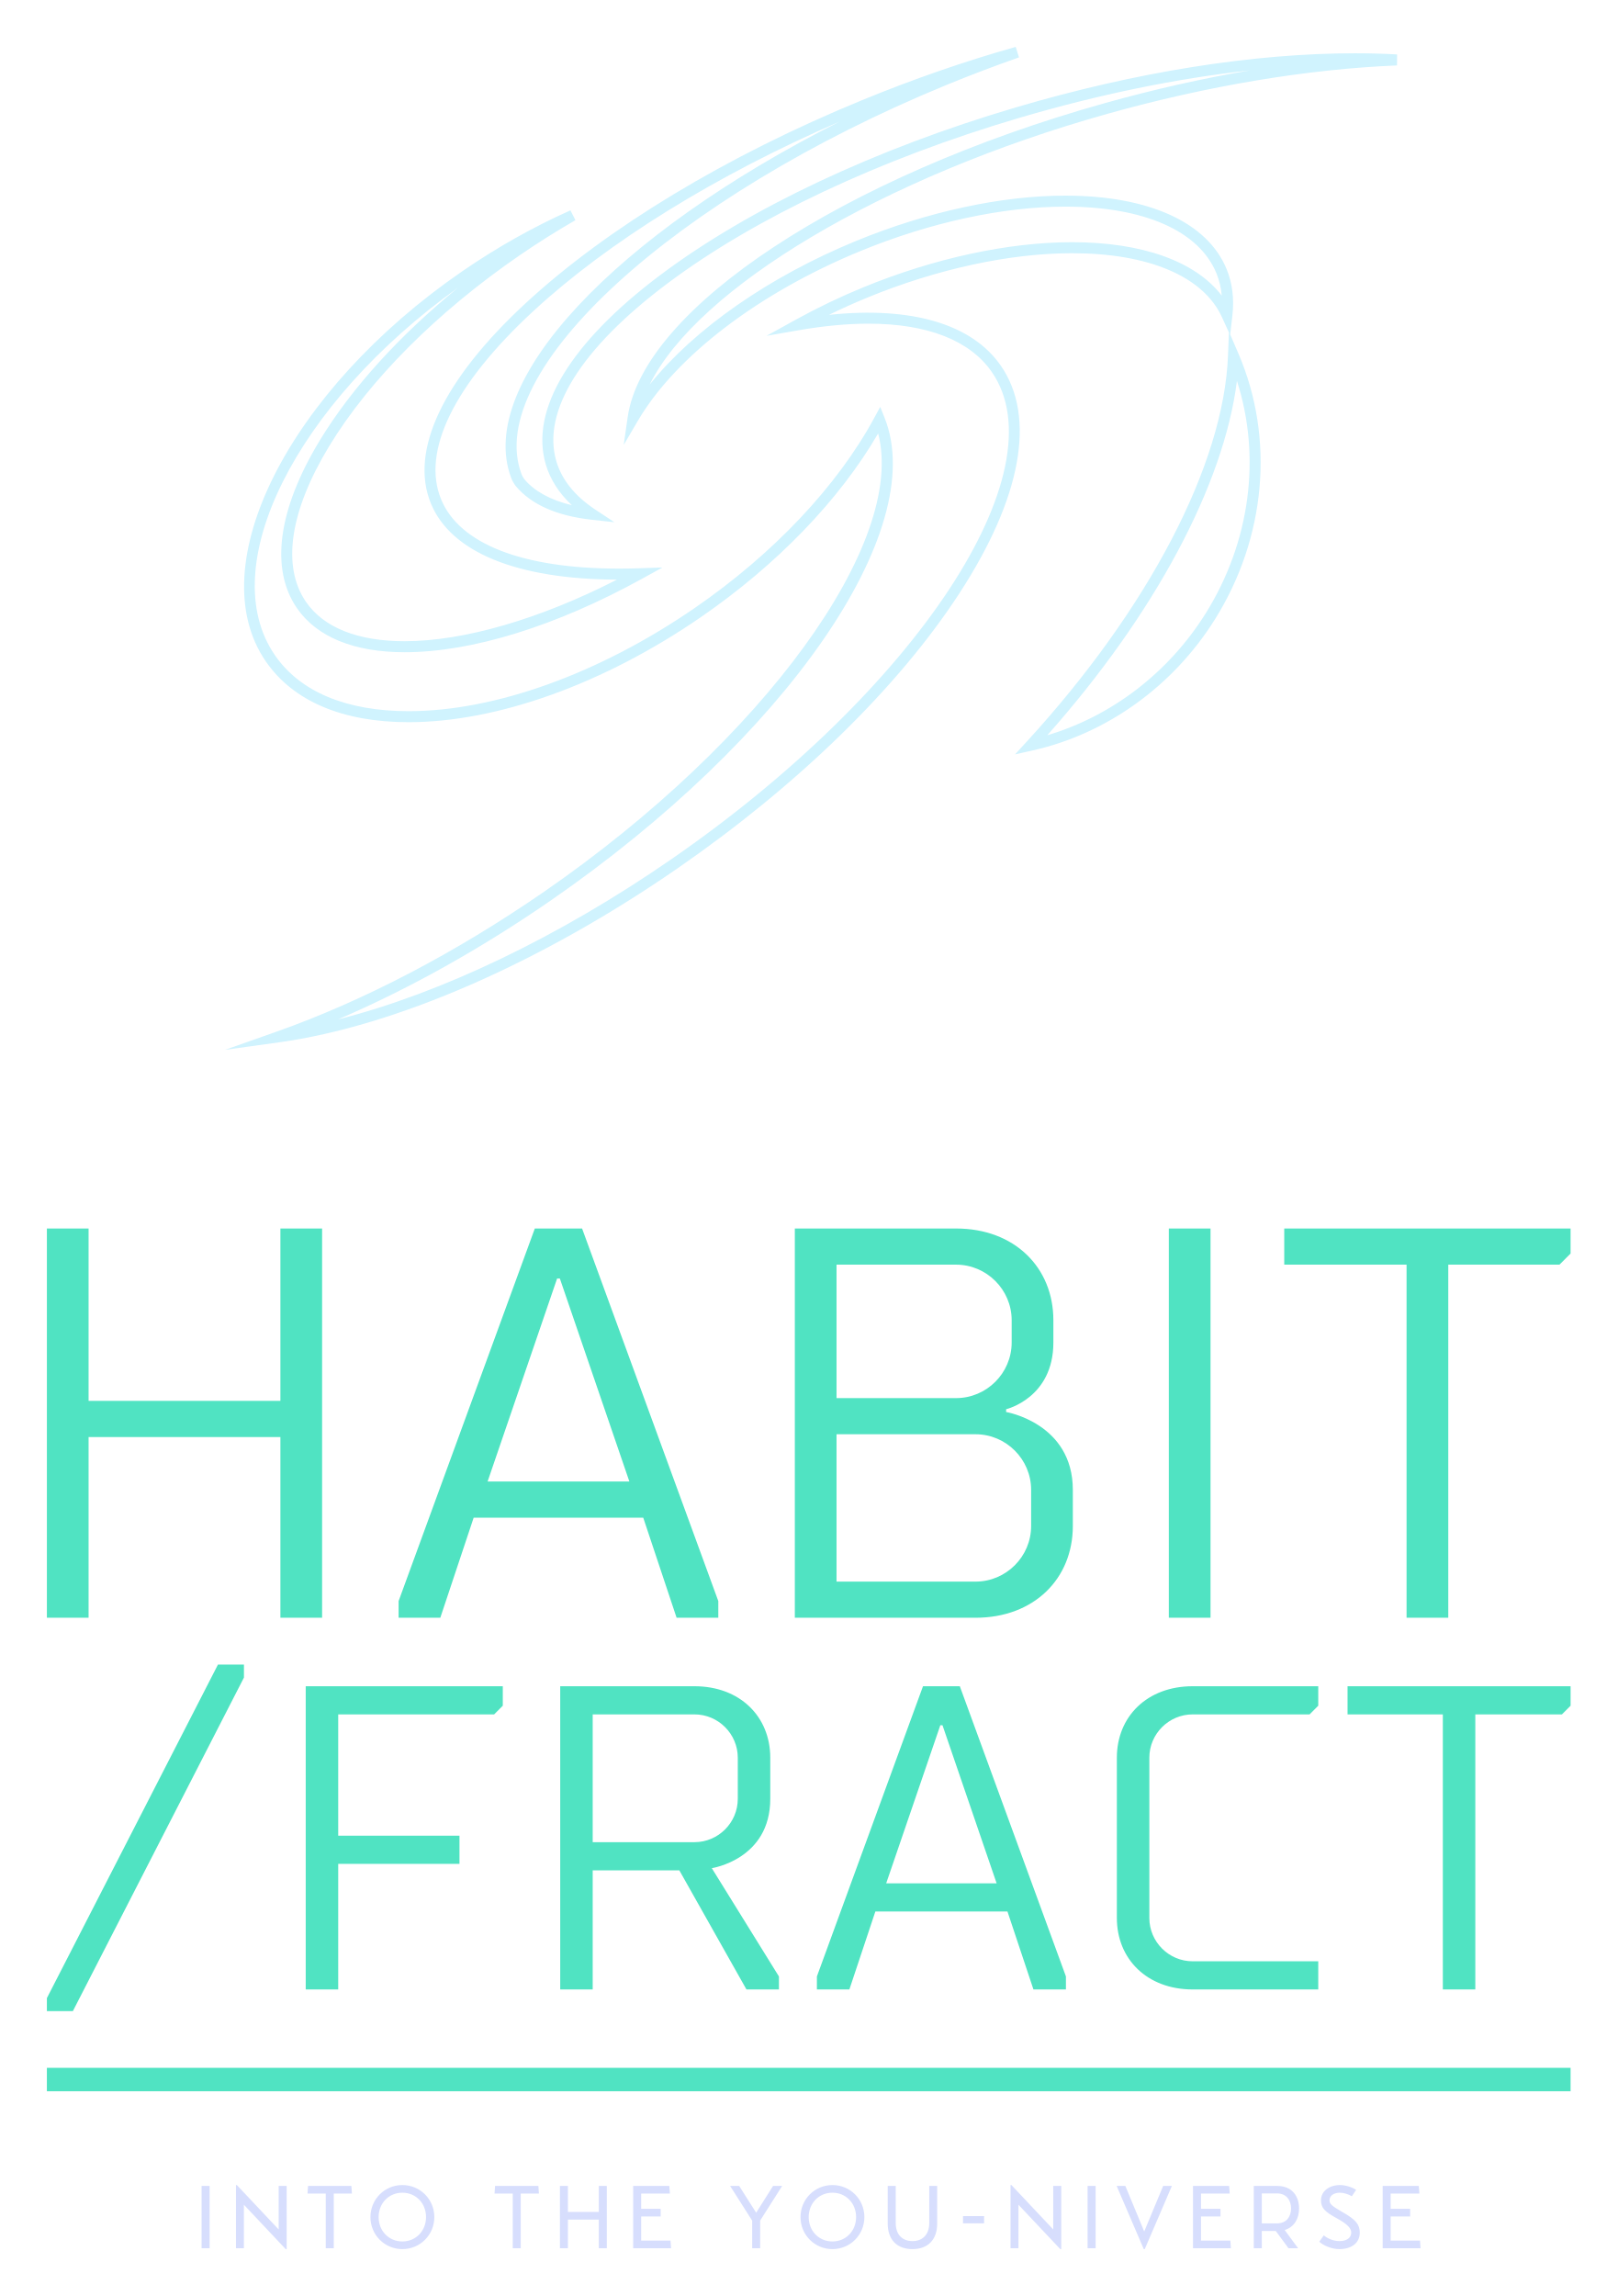
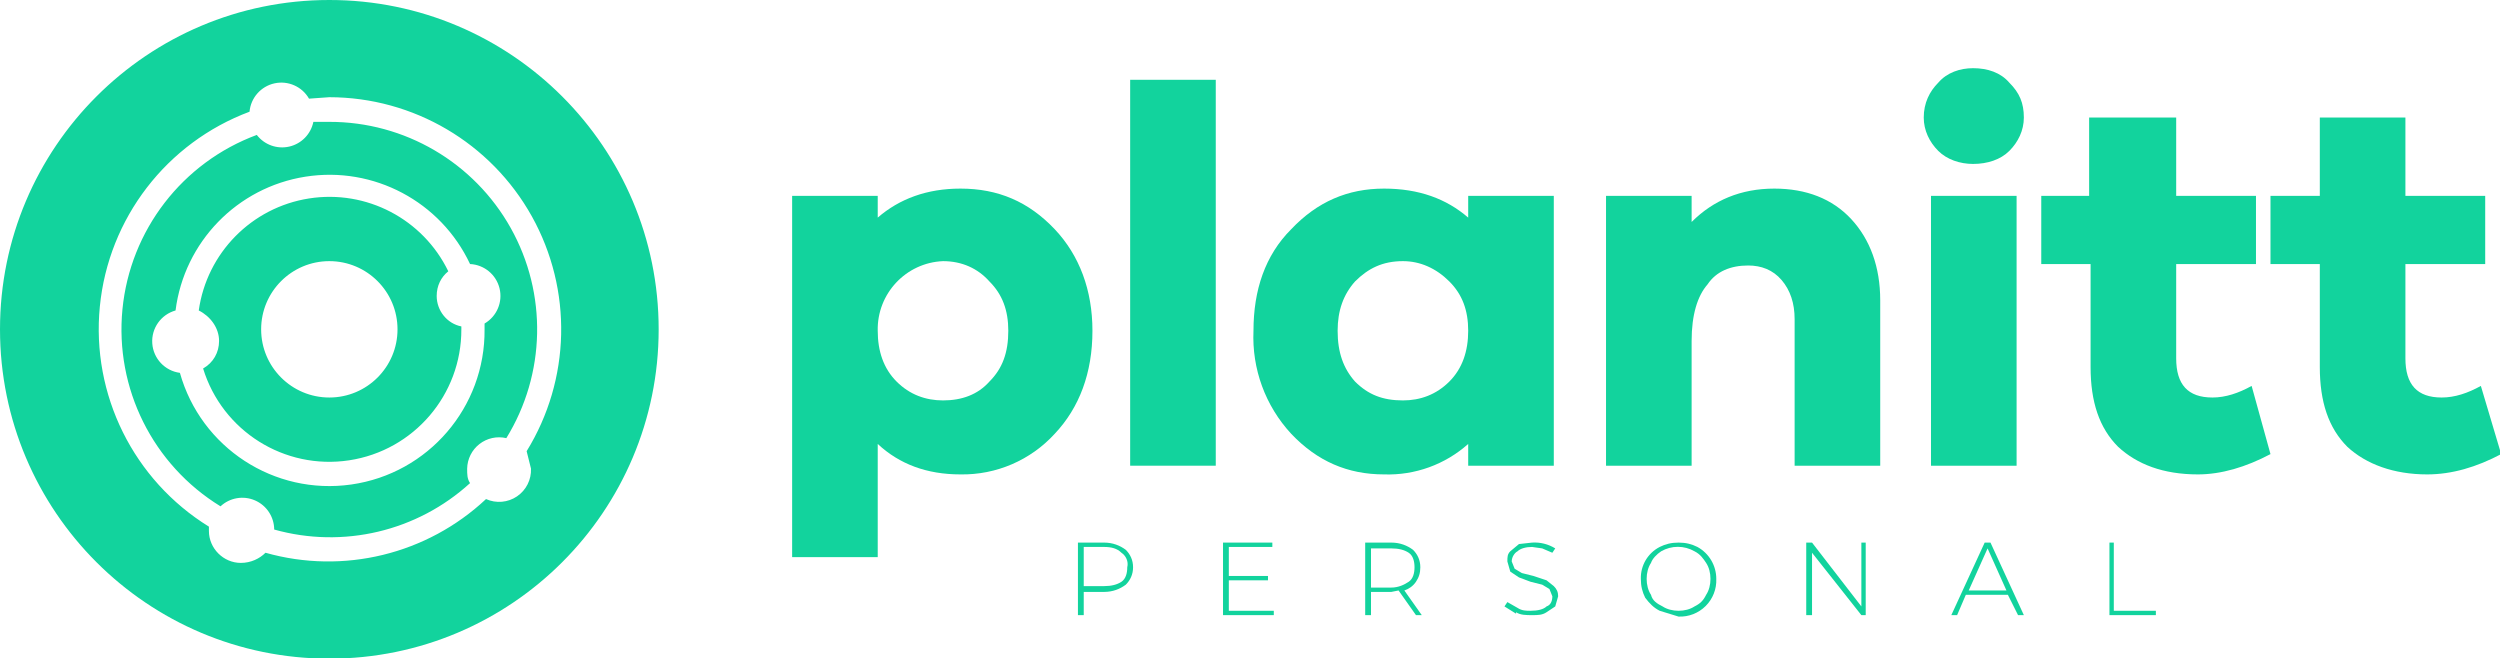
- <svg xmlns="http://www.w3.org/2000/svg" version="1.1" width="2203.714" height="3127.752" viewBox="0 0 2203.714 3127.752">
-   <g transform="scale(6.387578) translate(10, 10)">
-     <defs id="SvgjsDefs5716" />
-     <g id="SvgjsG5717" featureKey="symbolFeature-0" transform="matrix(1.345366,0,0,1.345366,16.49028,-54.47657)" fill="#d0f3fe">
-       <path d="M155.962,51.08c15.815-4.428,31.665-7.072,45.834-7.647l0.015-1.744c-2.136-0.121-4.376-0.183-6.658-0.183  c-16.175,0-34.766,2.963-53.764,8.57c-22.295,6.58-42.312,16.012-56.364,26.558c-14.283,10.72-20.743,21.387-18.189,30.037  c0.708,2.397,2.095,4.564,4.139,6.473c-3.362-0.804-5.94-2.212-7.533-4.119c-0.216-0.308-0.366-0.574-0.456-0.816  c-6.075-16.256,24.159-43.93,67.395-61.689c3.799-1.56,7.664-3.028,11.486-4.364l-0.525-1.664  c-8.054,2.271-16.249,5.111-24.357,8.443c-21.503,8.831-40.448,20.266-53.345,32.197c-13.108,12.127-18.44,23.4-15.013,31.743  c3.173,7.728,13.641,12.008,29.495,12.068c-12.156,6.23-24.269,9.762-33.66,9.762c-7.426,0-12.835-2.157-15.643-6.24  c-3.871-5.63-2.562-14.398,3.686-24.69c6.375-10.5,17.09-21.236,30.172-30.231c2.835-1.95,5.817-3.829,8.862-5.583l-0.792-1.555  c-5.86,2.611-11.614,5.85-17.102,9.623C26.038,95.013,12.043,122.769,22.448,137.9c4.336,6.306,12.163,9.64,22.635,9.64  c14.06,0,30.938-6.06,46.305-16.625c12.091-8.315,22.014-18.605,28.145-29.147c4.504,17.291-18.135,48.595-52.971,72.651  c-13.972,9.647-28.642,17.318-42.424,22.183l-8.15,2.877l8.561-1.188c18.482-2.566,41.489-12.604,63.12-27.541  c19.137-13.216,35.025-28.709,44.738-43.627c9.857-15.142,12.196-27.956,6.586-36.082c-4.565-6.611-14.154-9.455-27.265-8.069  c2.007-0.983,4.042-1.898,6.086-2.738c11.044-4.536,22.573-7.034,32.461-7.034c12.161,0,20.821,3.691,23.76,10.127l1.107,2.426  l-0.146,3.716c-0.674,17.234-12.593,40.086-31.884,61.128l-1.874,2.044l2.707-0.602c11.8-2.622,22.372-10.217,29.004-20.835  c8.078-12.937,9.469-28.654,3.722-42.046l-1.323-3.082l0.347-3.012c0.306-2.649-0.006-5.127-0.925-7.363  c-3.037-7.392-12.353-11.632-25.559-11.632c-10.116,0-21.886,2.546-33.14,7.168c-13.889,5.705-25.69,13.972-32.753,22.769  C90.896,78.711,120.209,61.09,155.962,51.08z M171.469,130.276c-5.858,9.381-14.902,16.308-25.117,19.334  c17.035-19.185,27.992-39.708,30.063-56.167C180.288,105.466,178.53,118.97,171.469,130.276z M79.82,99.197l-0.627,4.391  l2.245-3.825c6.01-10.241,19.206-20.302,35.298-26.912c11.049-4.538,22.583-7.037,32.477-7.037c12.463,0,21.19,3.846,23.944,10.55  c0.46,1.118,0.746,2.309,0.856,3.562c-4.156-5.423-12.583-8.474-23.737-8.474c-10.111,0-21.875,2.545-33.125,7.165  c-3.648,1.498-7.268,3.235-10.757,5.161l-4.559,2.518l5.13-0.893c3.948-0.687,7.664-1.035,11.044-1.035  c9.325,0,16.084,2.65,19.546,7.664c10.865,15.736-11.959,50.404-50.879,77.279c-17.801,12.293-36.514,21.229-52.789,25.349  c11.148-4.779,22.627-11.182,33.667-18.804c37.361-25.801,60.146-58.719,52.999-76.57l-0.693-1.73l-0.886,1.64  c-5.894,10.907-16.042,21.661-28.576,30.28c-15.083,10.37-31.6,16.318-45.315,16.318c-9.871,0-17.201-3.072-21.197-8.884  c-9.647-14.029,3.353-39.864,29.039-58.244c-9.298,7.585-16.907,15.958-21.912,24.202c-6.626,10.914-7.917,20.355-3.632,26.586  c3.148,4.577,9.054,6.996,17.081,6.996c10.652,0,24.036-4.146,37.688-11.673l3.196-1.762l-3.647,0.125  c-1.1,0.037-2.178,0.056-3.236,0.056c-15.289,0-25.311-3.901-28.22-10.986c-3.129-7.619,2.05-18.201,14.584-29.798  c11.898-11.008,29.034-21.6,48.598-30.081c-35.581,17.939-57.759,41.276-52.074,56.488c0.143,0.383,0.36,0.779,0.708,1.268  c2.46,2.95,6.522,4.755,12.075,5.363l3.587,0.393l-3.01-1.989c-3.241-2.142-5.326-4.725-6.198-7.677  c-2.332-7.9,3.905-17.896,17.562-28.146c13.889-10.424,33.709-19.757,55.81-26.28c12.584-3.714,24.982-6.258,36.599-7.538  c-7.543,1.285-15.273,3.025-22.992,5.187C114.113,60.983,82.289,81.927,79.82,99.197z" />
-     </g>
-     <g id="SvgjsG5718" featureKey="nameContainer" transform="matrix(1,0,0,1,0,234)" fill="#50e3c2">
-       <rect y="0" height="1" width="1" opacity="0" />
-       <rect y="197" width="325" height="5" />
-     </g>
-     <g id="SvgjsG5719" featureKey="fiAKjI-0" transform="matrix(5.929575,0,0,5.929575,-11.85915,216.4225)" fill="#50e3c2">
-       <path d="M10.4 6 l1.5 0 l0 14 l-1.5 0 l0 -6.5 l-6.9 0 l0 6.5 l-1.5 0 l0 -14 l1.5 0 l0 6.2 l6.9 0 l0 -6.2 z M17.352 16.4 l-1.2 3.6 l-1.5 0 l0 -0.6 l4.9 -13.4 l1.7 0 l4.9 13.4 l0 0.6 l-1.5 0 l-1.2 -3.6 l-6.1 0 z M22.953 15.1 l-2.5 -7.3 l-0.1 0 l-2.5 7.3 l5.1 0 z M35.405 13.4 l-5 0 l0 5.3 l5 0 c1.1 0 2 -0.9 2 -2 l0 -1.3 c0 -1.1 -0.9 -2 -2 -2 z M36.505 12.5 l0 0.1 s2.4 0.4 2.4 2.8 l0 1.3 c0 1.9 -1.4 3.3 -3.5 3.3 l-6.5 0 l0 -14 l5.8 0 c2.1 0 3.5 1.4 3.5 3.3 l0 0.8 c0 2 -1.7 2.4 -1.7 2.4 z M34.705 7.3 l-4.3 0 l0 4.8 l4.3 0 c1.1 0 2 -0.9 2 -2 l0 -0.8 c0 -1.1 -0.9 -2 -2 -2 z M43.858 20 l-1.5 0 l0 -14 l1.5 0 l0 14 z M52.41 7.3 l0 12.7 l-1.5 0 l0 -12.7 l-4.4 0 l0 -1.3 l10.3 0 l0 0.9 l-0.4 0.4 l-4 0 z" />
-     </g>
-     <g id="SvgjsG5720" featureKey="fiAKjI-1" transform="matrix(4.618937,0,0,4.618937,-1.847575,321.9053)" fill="#50e3c2">
-       <path d="M1.6 21 l-1.2 0 l0 -0.6 l7.9 -15.4 l1.2 0 l0 0.6 z M13.853 20 l-1.5 0 l0 -14 l9.1 0 l0 0.9 l-0.4 0.4 l-7.2 0 l0 5.6 l5.6 0 l0 1.3 l-5.6 0 l0 5.8 z M25.605 20 l-1.5 0 l0 -14 l6.2 0 c2.1 0 3.5 1.4 3.5 3.3 l0 1.9 c0 2.8 -2.7 3.2 -2.7 3.2 l3.1 5 l0 0.6 l-1.5 0 l-3.1 -5.5 l-4 0 l0 5.5 z M30.305 7.3 l-4.7 0 l0 5.9 l4.7 0 c1.1 0 2 -0.9 2 -2 l0 -1.9 c0 -1.1 -0.9 -2 -2 -2 z M38.658 16.4 l-1.2 3.6 l-1.5 0 l0 -0.6 l4.9 -13.4 l1.7 0 l4.9 13.4 l0 0.6 l-1.5 0 l-1.2 -3.6 l-6.1 0 z M44.258 15.1 l-2.5 -7.3 l-0.1 0 l-2.5 7.3 l5.1 0 z M59.11 18.7 l0 1.3 l-5.8 0 c-2.1 0 -3.5 -1.4 -3.5 -3.3 l0 -7.4 c0 -1.9 1.4 -3.3 3.5 -3.3 l5.8 0 l0 0.9 l-0.4 0.4 l-5.4 0 c-1.1 0 -2 0.9 -2 2 l0 7.4 c0 1.1 0.9 2 2 2 l5.8 0 z M66.363 7.3 l0 12.7 l-1.5 0 l0 -12.7 l-4.4 0 l0 -1.3 l10.3 0 l0 0.9 l-0.4 0.4 l-4 0 z" />
-     </g>
-     <g id="SvgjsG5721" featureKey="sloganFeature-0" transform="matrix(0.9487216,0,0,0.9487216,31.38717,450.4974)" fill="#d7defd">
-       <path d="M1.7 20 l0 -14 l1.8 0 l0 14 l-1.8 0 z M19.027 6 l1.8 0 l0 14.2 l-0.22 0 l-9.4 -9.98 l0 9.78 l-1.78 0 l0 -14.2 l0.2 0 l9.4 9.98 l0 -9.78 z M35.494 7.72 l-4.08 0 l0 12.28 l-1.8 0 l0 -12.28 l-4.1 0 l0.12 -1.72 l9.74 0 z M46.841 20.2 c-4 0 -7.18 -3.2 -7.18 -7.2 s3.18 -7.2 7.18 -7.2 s7.18 3.2 7.18 7.2 s-3.18 7.2 -7.18 7.2 z M46.841 18.48 c3.04 0 5.32 -2.38 5.32 -5.48 s-2.28 -5.48 -5.32 -5.48 c-3.06 0 -5.34 2.38 -5.34 5.48 s2.28 5.48 5.34 5.48 z M77.535 7.72 l-4.08 0 l0 12.28 l-1.8 0 l0 -12.28 l-4.1 0 l0.12 -1.72 l9.74 0 z M91.002 6 l1.8 0 l0 14 l-1.8 0 l0 -6.44 l-6.94 0 l0 6.44 l-1.8 0 l0 -14 l1.8 0 l0 5.84 l6.94 0 l0 -5.84 z M107.129 18.28 l0.12 1.72 l-8.52 0 l0 -14 l8.12 0 l0.14 1.72 l-6.46 0 l0 3.42 l4.38 0 l0 1.72 l-4.38 0 l0 5.42 l6.6 0 z M132.223 6 l-4.94 7.78 l0 6.22 l-1.8 0 l0 -6.2 l-4.96 -7.8 l2.04 0 l3.82 6.02 l3.8 -6.02 l2.04 0 z M143.53 20.2 c-4 0 -7.18 -3.2 -7.18 -7.2 s3.18 -7.2 7.18 -7.2 s7.18 3.2 7.18 7.2 s-3.18 7.2 -7.18 7.2 z M143.53 18.48 c3.04 0 5.32 -2.38 5.32 -5.48 s-2.28 -5.48 -5.32 -5.48 c-3.06 0 -5.34 2.38 -5.34 5.48 s2.28 5.48 5.34 5.48 z M155.957 14.46 l0 -8.46 l1.8 0 l0 8.32 c0 2.7 1.56 4.08 3.76 4.08 s3.78 -1.38 3.78 -4.08 l0 -8.32 l1.78 0 l0 8.46 c0 3.64 -2.08 5.74 -5.56 5.74 c-3.46 0 -5.56 -2.1 -5.56 -5.74 z M177.624 12.78 l0 1.62 l-4.74 0 l0 -1.62 l4.74 0 z M193.171 6 l1.8 0 l0 14.2 l-0.22 0 l-9.4 -9.98 l0 9.78 l-1.78 0 l0 -14.2 l0.2 0 l9.4 9.98 l0 -9.78 z M200.898 20 l0 -14 l1.8 0 l0 14 l-1.8 0 z M207.425 6 l1.96 0 l4.24 10.24 l4.26 -10.24 l1.96 0 l-6.1 14.2 l-0.22 0 z M232.992 18.28 l0.12 1.72 l-8.52 0 l0 -14 l8.12 0 l0.14 1.72 l-6.46 0 l0 3.42 l4.38 0 l0 1.72 l-4.38 0 l0 5.42 l6.6 0 z M248.439 11.06 c0 2.26 -1.06 4.2 -3.24 4.84 l3.02 4.1 l-2.16 0 l-2.86 -3.88 l-3.14 0 l0 3.88 l-1.8 0 l0 -14 l5.28 0 c3.3 0 4.9 2.28 4.9 5.06 z M240.059 7.68 l0 6.74 l3.4 0 c2.26 0 3.18 -1.66 3.18 -3.36 s-0.92 -3.38 -3.18 -3.38 l-3.4 0 z M252.986 18.54 c0.88 0.82 2.7 1.66 4.52 1.66 c2.8 0 4.58 -1.44 4.58 -3.7 c0 -1.84 -0.88 -2.92 -3.92 -4.64 c-2.32 -1.34 -2.88 -1.78 -2.88 -2.66 c0 -0.94 0.88 -1.68 2.36 -1.68 c0.86 0 2 0.38 2.66 0.8 l0.96 -1.44 c-0.94 -0.62 -2.42 -1.08 -3.6 -1.08 c-2.58 0 -4.3 1.48 -4.3 3.42 c0 1.72 0.86 2.58 3.5 4.02 c2.34 1.28 3.3 2.22 3.3 3.24 c0 1.2 -1.04 1.92 -2.66 1.92 c-1.4 0 -2.8 -0.66 -3.5 -1.3 z M275.633 18.28 l0.12 1.72 l-8.52 0 l0 -14 l8.12 0 l0.14 1.72 l-6.46 0 l0 3.42 l4.38 0 l0 1.72 l-4.38 0 l0 5.42 l6.6 0 z" />
+ <svg xmlns="http://www.w3.org/2000/svg" xml:space="preserve" id="Слой_1" width="1723.2" height="453.4" x="0" y="0" version="1.1">
+   <style id="style2" type="text/css">
+     .st0{fill:#12d39d}
+   </style>
+   <g id="g44" transform="translate(-98 -313)">
+     <path id="path4" d="M416 539a22 22 0 0 1-9-39 91 91 0 0 0-172 27c8 4 14 12 14 21 0 8-4 15-11 19a91 91 0 0 0 178-27v-2zm-91 48a47 47 0 1 1 0-94 47 47 0 0 1 0 94zm91-48a22 22 0 0 1-9-39 91 91 0 0 0-172 27c8 4 14 12 14 21 0 8-4 15-11 19a91 91 0 0 0 178-27v-2zm-91 48a47 47 0 1 1 0-94 47 47 0 0 1 0 94zm0-190h-11a22 22 0 0 1-39 9 143 143 0 0 0-25 256 22 22 0 0 1 37 16 143 143 0 0 0 135-32c-2-3-2-6-2-10a22 22 0 0 1 27-21 143 143 0 0 0-122-218Zm107 139v4a107 107 0 0 1-210 30 22 22 0 0 1-3-43 107 107 0 0 1 203-32 22 22 0 0 1 10 41zm-33-19c0-7 3-13 8-17a91 91 0 0 0-172 27c8 4 14 12 14 21 0 8-4 15-11 19a91 91 0 0 0 178-27v-2c-10-2-17-11-17-21Zm-74 70a47 47 0 1 1 0-94 47 47 0 0 1 0 94zm91-48a22 22 0 0 1-9-39 91 91 0 0 0-172 27c8 4 14 12 14 21 0 8-4 15-11 19a91 91 0 0 0 178-27v-2zm-91 48a47 47 0 1 1 0-94 47 47 0 0 1 0 94zm91-48a22 22 0 0 1-9-39 91 91 0 0 0-172 27c8 4 14 12 14 21 0 8-4 15-11 19a91 91 0 0 0 178-27v-2zm-91 48a47 47 0 1 1 0-94 47 47 0 0 1 0 94zm0-190h-11a22 22 0 0 1-39 9 143 143 0 0 0-25 256 22 22 0 0 1 37 16 143 143 0 0 0 135-32c-2-3-2-6-2-10a22 22 0 0 1 27-21 143 143 0 0 0-122-218Zm107 139v4a107 107 0 0 1-210 30 22 22 0 0 1-3-43 107 107 0 0 1 203-32 22 22 0 0 1 10 41zm-33-19c0-7 3-13 8-17a91 91 0 0 0-172 27c8 4 14 12 14 21 0 8-4 15-11 19a91 91 0 0 0 178-27v-2c-10-2-17-11-17-21Zm-74 70a47 47 0 1 1 0-94 47 47 0 0 1 0 94zm91-48a22 22 0 0 1-9-39 91 91 0 0 0-172 27c8 4 14 12 14 21 0 8-4 15-11 19a91 91 0 0 0 178-27v-2zm-91 48a47 47 0 1 1 0-94 47 47 0 0 1 0 94zm91-48a22 22 0 0 1-9-39 91 91 0 0 0-172 27c8 4 14 12 14 21 0 8-4 15-11 19a91 91 0 0 0 178-27v-2zm-91 48a47 47 0 1 1 0-94 47 47 0 0 1 0 94zm0-190h-11a22 22 0 0 1-39 9 143 143 0 0 0-25 256 22 22 0 0 1 37 16 143 143 0 0 0 135-32c-2-3-2-6-2-10a22 22 0 0 1 27-21 143 143 0 0 0-122-218Zm107 139v4a107 107 0 0 1-210 30 22 22 0 0 1-3-43 107 107 0 0 1 203-32 22 22 0 0 1 10 41zm-33-19c0-7 3-13 8-17a91 91 0 0 0-172 27c8 4 14 12 14 21 0 8-4 15-11 19a91 91 0 0 0 178-27v-2c-10-2-17-11-17-21Zm-74 70a47 47 0 1 1 0-94 47 47 0 0 1 0 94zm91-48a22 22 0 0 1-9-39 91 91 0 0 0-172 27c8 4 14 12 14 21 0 8-4 15-11 19a91 91 0 0 0 178-27v-2zm-91 48a47 47 0 1 1 0-94 47 47 0 0 1 0 94zm91-48a22 22 0 0 1-9-39 91 91 0 0 0-172 27c8 4 14 12 14 21 0 8-4 15-11 19a91 91 0 0 0 178-27v-2zm-91 48a47 47 0 1 1 0-94 47 47 0 0 1 0 94zm0-190h-11a22 22 0 0 1-39 9 143 143 0 0 0-25 256 22 22 0 0 1 37 16 143 143 0 0 0 135-32c-2-3-2-6-2-10a22 22 0 0 1 27-21 143 143 0 0 0-122-218Zm107 139v4a107 107 0 0 1-210 30 22 22 0 0 1-3-43 107 107 0 0 1 203-32 22 22 0 0 1 10 41zm-33-19c0-7 3-13 8-17a91 91 0 0 0-172 27c8 4 14 12 14 21 0 8-4 15-11 19a91 91 0 0 0 178-27v-2c-10-2-17-11-17-21Zm-74 70a47 47 0 1 1 0-94 47 47 0 0 1 0 94zm91-48a22 22 0 0 1-9-39 91 91 0 0 0-172 27c8 4 14 12 14 21 0 8-4 15-11 19a91 91 0 0 0 178-27v-2zm-91 48a47 47 0 1 1 0-94 47 47 0 0 1 0 94zm91-48a22 22 0 0 1-9-39 91 91 0 0 0-172 27c8 4 14 12 14 21 0 8-4 15-11 19a91 91 0 0 0 178-27v-2zm-91 48a47 47 0 1 1 0-94 47 47 0 0 1 0 94zm0-190h-11a22 22 0 0 1-39 9 143 143 0 0 0-25 256 22 22 0 0 1 37 16 143 143 0 0 0 135-32c-2-3-2-6-2-10a22 22 0 0 1 27-21 143 143 0 0 0-122-218Zm107 139v4a107 107 0 0 1-210 30 22 22 0 0 1-3-43 107 107 0 0 1 203-32 22 22 0 0 1 10 41zm-33-19c0-7 3-13 8-17a91 91 0 0 0-172 27c8 4 14 12 14 21 0 8-4 15-11 19a91 91 0 0 0 178-27v-2c-10-2-17-11-17-21Zm-74 70a47 47 0 1 1 0-94 47 47 0 0 1 0 94zm0-190h-11a22 22 0 0 1-39 9 143 143 0 0 0-25 256 22 22 0 0 1 37 16 143 143 0 0 0 135-32c-2-3-2-6-2-10a22 22 0 0 1 27-21 143 143 0 0 0-122-218Zm107 139v4a107 107 0 0 1-210 30 22 22 0 0 1-3-43 107 107 0 0 1 203-32 22 22 0 0 1 10 41zm-33-19c0-7 3-13 8-17a91 91 0 0 0-172 27c8 4 14 12 14 21 0 8-4 15-11 19a91 91 0 0 0 178-27v-2c-10-2-17-11-17-21Zm-74 70a47 47 0 1 1 0-94 47 47 0 0 1 0 94zm0-274a227 227 0 1 0 0 454 227 227 0 0 0 0-454zm139 323a22 22 0 0 1-31 21 159 159 0 0 1-152 37c-4 4-10 7-17 7-12 0-22-10-22-22v-3a160 160 0 0 1 28-286 22 22 0 0 1 41-9l14-1a160 160 0 0 1 136 244l3 12zM325 397h-11a22 22 0 0 1-39 9 143 143 0 0 0-25 256 22 22 0 0 1 37 16 143 143 0 0 0 135-32c-2-3-2-6-2-10a22 22 0 0 1 27-21 143 143 0 0 0-122-218Zm107 139v4a107 107 0 0 1-210 30 22 22 0 0 1-3-43 107 107 0 0 1 203-32 22 22 0 0 1 10 41zm-33-19c0-7 3-13 8-17a91 91 0 0 0-172 27c8 4 14 12 14 21 0 8-4 15-11 19a91 91 0 0 0 178-27v-2c-10-2-17-11-17-21Zm-74 70a47 47 0 1 1 0-94 47 47 0 0 1 0 94zm91-48a22 22 0 0 1-9-39 91 91 0 0 0-172 27c8 4 14 12 14 21 0 8-4 15-11 19a91 91 0 0 0 178-27v-2zm-91 48a47 47 0 1 1 0-94 47 47 0 0 1 0 94zm91-48a22 22 0 0 1-9-39 91 91 0 0 0-172 27c8 4 14 12 14 21 0 8-4 15-11 19a91 91 0 0 0 178-27v-2zm-91 48a47 47 0 1 1 0-94 47 47 0 0 1 0 94zm0-190h-11a22 22 0 0 1-39 9 143 143 0 0 0-25 256 22 22 0 0 1 37 16 143 143 0 0 0 135-32c-2-3-2-6-2-10a22 22 0 0 1 27-21 143 143 0 0 0-122-218Zm107 139v4a107 107 0 0 1-210 30 22 22 0 0 1-3-43 107 107 0 0 1 203-32 22 22 0 0 1 10 41zm-33-19c0-7 3-13 8-17a91 91 0 0 0-172 27c8 4 14 12 14 21 0 8-4 15-11 19a91 91 0 0 0 178-27v-2c-10-2-17-11-17-21Zm-74 70a47 47 0 1 1 0-94 47 47 0 0 1 0 94zm91-48a22 22 0 0 1-9-39 91 91 0 0 0-172 27c8 4 14 12 14 21 0 8-4 15-11 19a91 91 0 0 0 178-27v-2zm-91 48a47 47 0 1 1 0-94 47 47 0 0 1 0 94zm91-48a22 22 0 0 1-9-39 91 91 0 0 0-172 27c8 4 14 12 14 21 0 8-4 15-11 19a91 91 0 0 0 178-27v-2zm-91 48a47 47 0 1 1 0-94 47 47 0 0 1 0 94zm0-190h-11a22 22 0 0 1-39 9 143 143 0 0 0-25 256 22 22 0 0 1 37 16 143 143 0 0 0 135-32c-2-3-2-6-2-10a22 22 0 0 1 27-21 143 143 0 0 0-122-218Zm107 139v4a107 107 0 0 1-210 30 22 22 0 0 1-3-43 107 107 0 0 1 203-32 22 22 0 0 1 10 41zm-33-19c0-7 3-13 8-17a91 91 0 0 0-172 27c8 4 14 12 14 21 0 8-4 15-11 19a91 91 0 0 0 178-27v-2c-10-2-17-11-17-21Zm-74 70a47 47 0 1 1 0-94 47 47 0 0 1 0 94zm91-48a22 22 0 0 1-9-39 91 91 0 0 0-172 27c8 4 14 12 14 21 0 8-4 15-11 19a91 91 0 0 0 178-27v-2zm-91 48a47 47 0 1 1 0-94 47 47 0 0 1 0 94zm91-48a22 22 0 0 1-9-39 91 91 0 0 0-172 27c8 4 14 12 14 21 0 8-4 15-11 19a91 91 0 0 0 178-27v-2zm-91 48a47 47 0 1 1 0-94 47 47 0 0 1 0 94zm0-190h-11a22 22 0 0 1-39 9 143 143 0 0 0-25 256 22 22 0 0 1 37 16 143 143 0 0 0 135-32c-2-3-2-6-2-10a22 22 0 0 1 27-21 143 143 0 0 0-122-218Zm107 139v4a107 107 0 0 1-210 30 22 22 0 0 1-3-43 107 107 0 0 1 203-32 22 22 0 0 1 10 41zm-33-19c0-7 3-13 8-17a91 91 0 0 0-172 27c8 4 14 12 14 21 0 8-4 15-11 19a91 91 0 0 0 178-27v-2c-10-2-17-11-17-21Zm-74 70a47 47 0 1 1 0-94 47 47 0 0 1 0 94zm91-48a22 22 0 0 1-9-39 91 91 0 0 0-172 27c8 4 14 12 14 21 0 8-4 15-11 19a91 91 0 0 0 178-27v-2zm-91 48a47 47 0 1 1 0-94 47 47 0 0 1 0 94zm91-48a22 22 0 0 1-9-39 91 91 0 0 0-172 27c8 4 14 12 14 21 0 8-4 15-11 19a91 91 0 0 0 178-27v-2zm-91 48a47 47 0 1 1 0-94 47 47 0 0 1 0 94zm0-190h-11a22 22 0 0 1-39 9 143 143 0 0 0-25 256 22 22 0 0 1 37 16 143 143 0 0 0 135-32c-2-3-2-6-2-10a22 22 0 0 1 27-21 143 143 0 0 0-122-218Zm107 139v4a107 107 0 0 1-210 30 22 22 0 0 1-3-43 107 107 0 0 1 203-32 22 22 0 0 1 10 41zm-33-19c0-7 3-13 8-17a91 91 0 0 0-172 27c8 4 14 12 14 21 0 8-4 15-11 19a91 91 0 0 0 178-27v-2c-10-2-17-11-17-21Zm-74 70a47 47 0 1 1 0-94 47 47 0 0 1 0 94zm91-48a22 22 0 0 1-9-39 91 91 0 0 0-172 27c8 4 14 12 14 21 0 8-4 15-11 19a91 91 0 0 0 178-27v-2zm-91 48a47 47 0 1 1 0-94 47 47 0 0 1 0 94zm91-48a22 22 0 0 1-9-39 91 91 0 0 0-172 27c8 4 14 12 14 21 0 8-4 15-11 19a91 91 0 0 0 178-27v-2zm-91 48a47 47 0 1 1 0-94 47 47 0 0 1 0 94zm0-190h-11a22 22 0 0 1-39 9 143 143 0 0 0-25 256 22 22 0 0 1 37 16 143 143 0 0 0 135-32c-2-3-2-6-2-10a22 22 0 0 1 27-21 143 143 0 0 0-122-218Zm107 139v4a107 107 0 0 1-210 30 22 22 0 0 1-3-43 107 107 0 0 1 203-32 22 22 0 0 1 10 41zm-33-19c0-7 3-13 8-17a91 91 0 0 0-172 27c8 4 14 12 14 21 0 8-4 15-11 19a91 91 0 0 0 178-27v-2c-10-2-17-11-17-21Zm-74 70a47 47 0 1 1 0-94 47 47 0 0 1 0 94z" class="st0" />
+     <g id="g42">
+       <g id="g22">
+         <g id="g20">
+           <path id="path6" d="M760 443c26 0 47 9 65 28 17 18 26 42 26 70 0 29-9 53-26 71a86 86 0 0 1-65 28c-23 0-42-7-57-21v78h-59V448h59v15c15-13 34-20 57-20zm-12 146c13 0 24-4 32-13 9-9 13-20 13-35 0-14-4-25-13-34-8-9-19-14-32-14a47 47 0 0 0-45 48c0 14 4 26 13 35s20 13 32 13z" class="st0" />
+           <path id="path8" d="M936 634h-59V368h59z" class="st0" />
+           <path id="path10" d="M1169 448v186h-59v-15a83 83 0 0 1-58 21c-25 0-46-9-64-28a98 98 0 0 1-26-71c0-28 8-52 26-70 18-19 39-28 64-28 24 0 43 7 58 20v-15zm-104 141c12 0 23-4 32-13s13-21 13-35-4-25-13-34-20-14-32-14c-14 0-24 5-33 14-8 9-12 20-12 34 0 15 4 26 12 35 9 9 19 13 33 13z" class="st0" />
+           <path id="path12" d="M1321 443c22 0 40 7 53 21s20 33 20 56v114h-59V533c0-11-3-20-9-27s-14-10-23-10c-12 0-22 4-28 13-7 8-11 21-11 39v86h-59V448h59v18c15-15 34-23 57-23z" class="st0" />
+           <path id="path14" d="M1434 370c6-7 15-10 24-10 10 0 19 3 25 10 7 7 10 14 10 24 0 9-4 17-10 23s-15 9-25 9c-9 0-18-3-24-9s-10-14-10-23c0-10 4-18 10-24zm54 264h-59V448h59z" class="st0" />
+           <path id="path16" d="m1650 579 13 47c-17 9-34 14-50 14-24 0-42-7-55-19-13-13-19-31-19-55v-71h-34v-47h33v-54h60v54h55v47h-55v65c0 18 8 27 25 27 9 0 18-3 27-8z" class="st0" />
+           <path id="path18" d="m1808 579 14 47c-17 9-34 14-51 14-23 0-42-7-55-19-13-13-19-31-19-55v-71h-34v-47h34v-54h59v54h55v47h-55v65c0 18 8 27 25 27 9 0 18-3 27-8z" class="st0" />
+         </g>
+       </g>
+       <g id="g40">
+         <path id="path24" d="M874 692c3 3 5 7 5 12s-2 9-5 12c-4 3-9 5-15 5h-14v16h-4v-50h18c6 0 11 2 15 5zm-3 22c3-2 4-6 4-10 1-4-1-8-4-10-3-3-7-4-12-4h-14v27h14c5 0 9-1 12-3z" class="st0" />
+         <path id="path26" d="M976 734v3h-35v-50h34v3h-30v20h27v3h-27v21z" class="st0" />
+         <path id="path28" d="m1074 737-12-17-5 1h-14v16h-4v-50h18c6 0 11 2 15 5 3 3 5 7 5 12 0 4-1 7-3 10s-5 5-8 6l12 17h-4zm-17-19c5 0 9-2 12-4s4-6 4-10-1-8-4-10-7-3-12-3h-14v27h14z" class="st0" />
+         <path id="path30" d="m1143 736-8-5 2-3 7 4c3 2 6 2 9 2 5 0 9-1 11-3 3-1 4-4 4-7l-2-5-5-3-8-2-8-3-6-4-2-7c0-3 0-5 2-7l6-5 9-1a27 27 0 0 1 16 4l-2 3-7-3-7-1c-4 0-8 1-10 3-2 1-4 4-4 7l2 5 5 3 8 2 9 3 5 4c2 2 3 4 3 7l-2 7-6 4c-3 2-6 2-10 2s-8 0-11-2z" class="st0" />
+         <path id="path32" d="M1242 734c-4-2-7-5-10-9-2-4-3-8-3-13a24 24 0 0 1 13-22c4-2 8-3 13-3s9 1 13 3a25 25 0 0 1 13 22 25 25 0 0 1-26 26l-13-4zm24-3c4-2 6-4 8-8 2-3 3-7 3-11s-1-8-3-11-4-6-8-8a23 23 0 0 0-23 0c-3 2-6 5-7 8-2 3-3 7-3 11s1 8 3 11c1 4 4 6 8 8 3 2 7 3 11 3s8-1 11-3z" class="st0" />
+         <path id="path34" d="M1384 687v50h-3l-34-43v43h-4v-50h4l34 44v-44z" class="st0" />
+         <path id="path36" d="M1482 723h-29l-6 14h-4l23-50h4l23 50h-4zm-1-3-13-29-13 29z" class="st0" />
+         <path id="path38" d="M1552 687h3v47h29v3h-32v-50z" class="st0" />
+       </g>
    </g>
  </g>
</svg>
